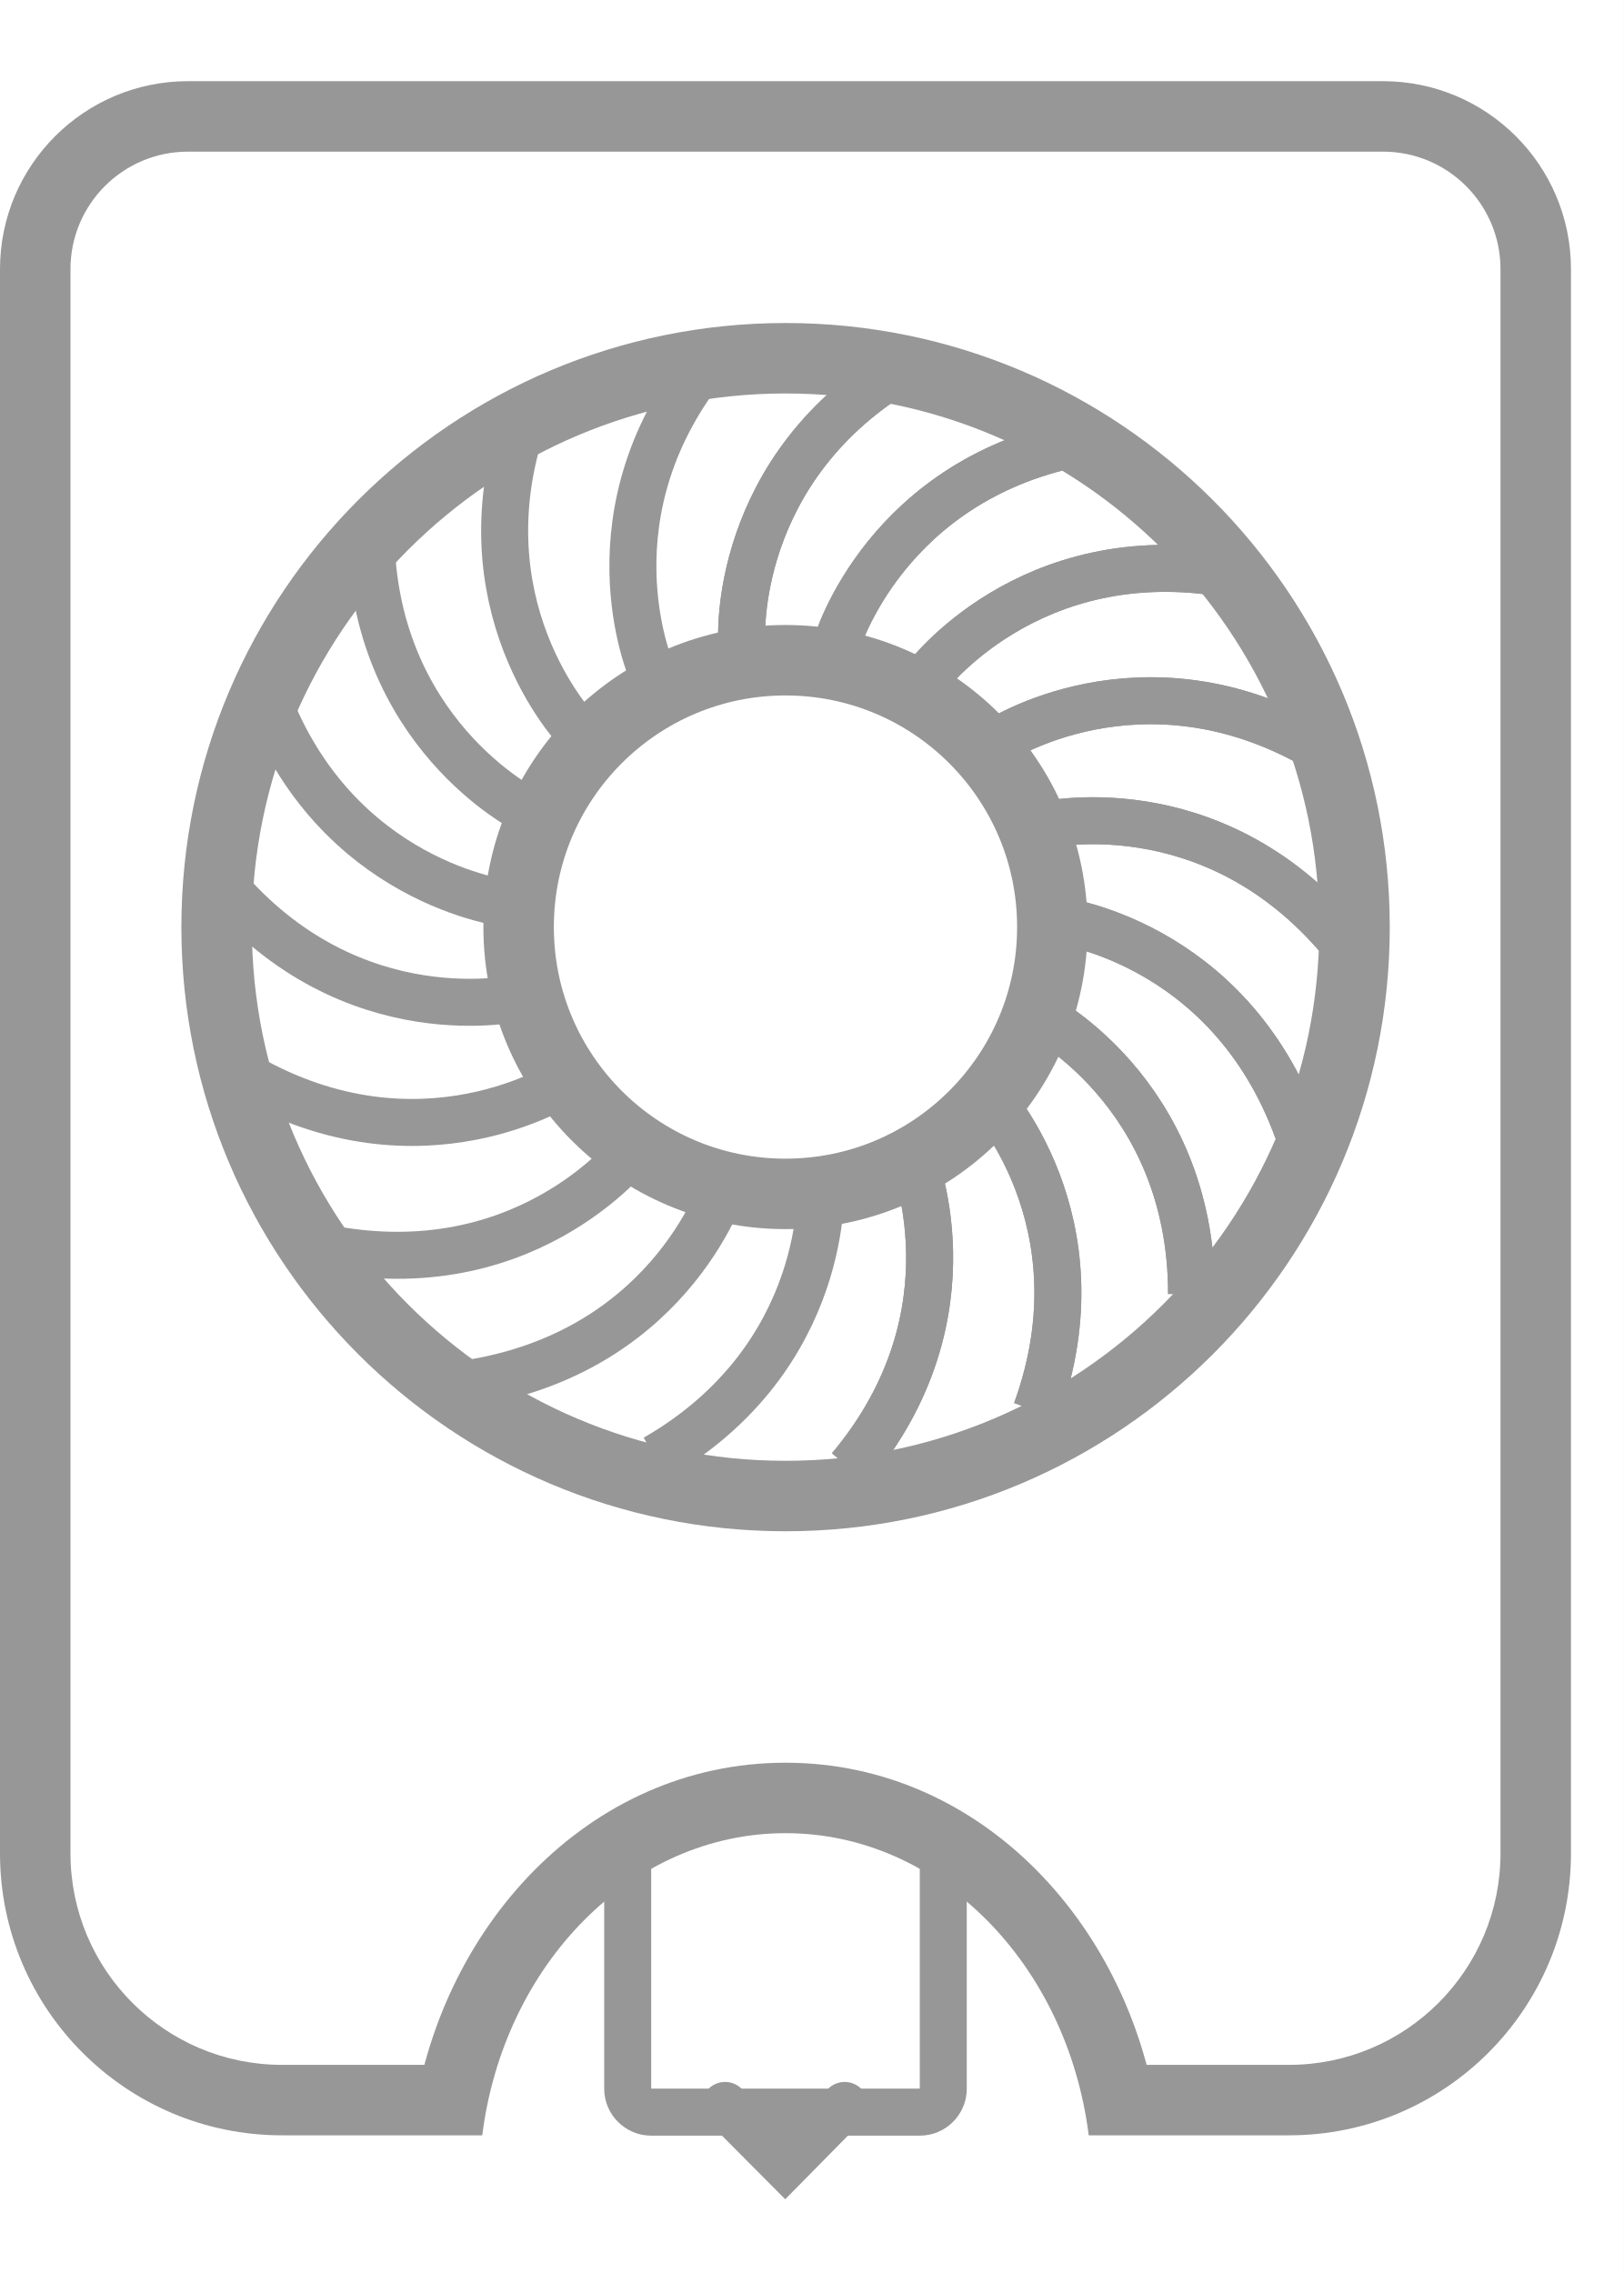
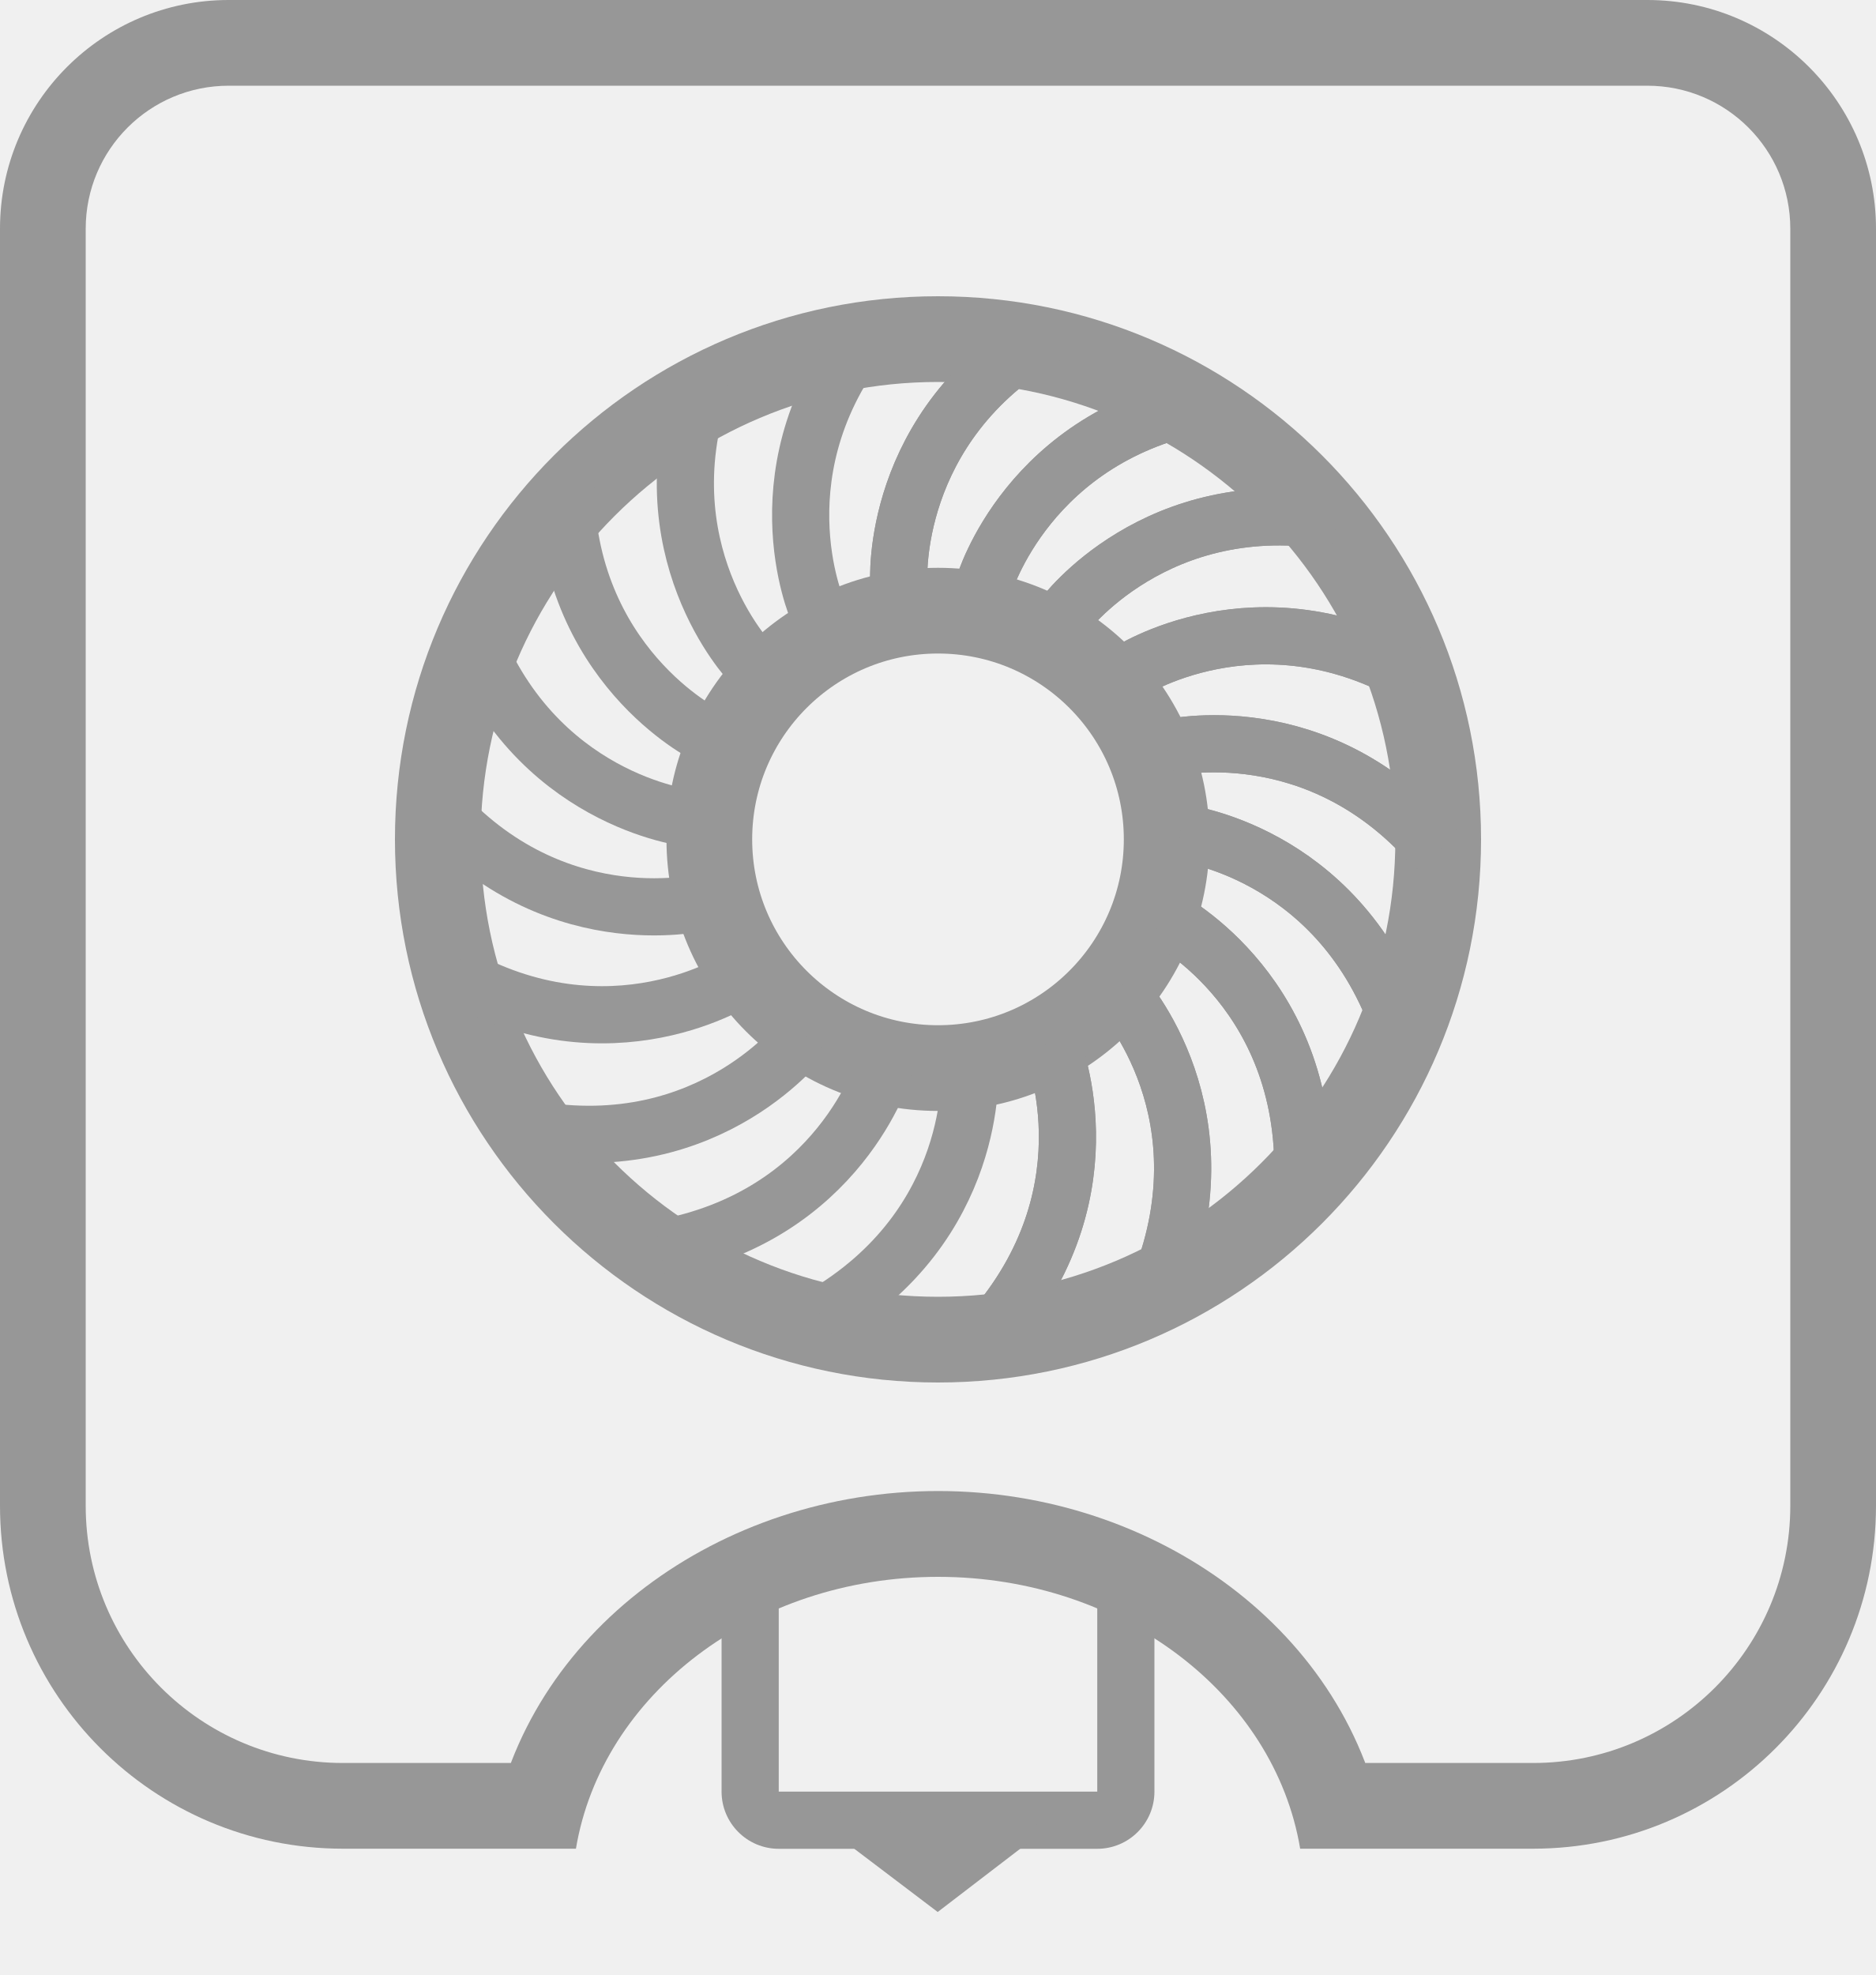
- <svg xmlns="http://www.w3.org/2000/svg" width="20" height="28" viewBox="0 0 20 28" fill="none">
-   <g id="Group 1142813841">
-     <rect id="Rectangle 2893" width="20" height="28" fill="white" />
-     <g id="Group 1142813577">
+ <svg xmlns="http://www.w3.org/2000/svg" width="19" height="20" viewBox="0 0 19 20" fill="none">
+   <g id="Group 1142813859">
+     <g id="Group 1142813855">
      <g id="å½¢ç¶ç»å">
-         <mask id="path-2-inside-1_727_108" fill="white">
-           <path fill-rule="evenodd" clip-rule="evenodd" d="M2.316 1C1.037 1 0 2.037 0 3.316V22.83C0 24.749 1.555 26.304 3.473 26.304H5.94C6.205 24.199 7.777 22.582 9.675 22.582C11.574 22.582 13.145 24.199 13.41 26.304H15.877C17.795 26.304 19.35 24.749 19.35 22.83V3.316C19.35 2.037 18.313 1 17.034 1H2.316Z" />
+         <mask id="path-1-inside-1_762_425" fill="white">
+           <path fill-rule="evenodd" clip-rule="evenodd" d="M2.316 0C1.037 0 0 1.037 0 2.316V15.248C0 17.166 1.555 18.721 3.473 18.721H5.833C6.093 17.164 7.636 15.968 9.501 15.968C11.365 15.968 12.908 17.164 13.168 18.721H15.527C17.445 18.721 19 17.166 19 15.248V2.316C19 1.037 17.963 0 16.684 0H2.316Z" />
        </mask>
-         <path d="M5.94 26.304V27.172H6.706L6.802 26.412L5.94 26.304ZM13.41 26.304L12.549 26.412L12.644 27.172H13.41V26.304ZM0.868 3.316C0.868 2.516 1.516 1.868 2.316 1.868V0.132C0.557 0.132 -0.868 1.557 -0.868 3.316H0.868ZM0.868 22.83V3.316H-0.868V22.83H0.868ZM3.473 25.436C2.035 25.436 0.868 24.269 0.868 22.83H-0.868C-0.868 25.228 1.076 27.172 3.473 27.172V25.436ZM5.94 25.436H3.473V27.172H5.94V25.436ZM6.802 26.412C7.025 24.638 8.312 23.451 9.675 23.451V21.714C7.241 21.714 5.385 23.761 5.079 26.195L6.802 26.412ZM9.675 23.451C11.039 23.451 12.325 24.638 12.549 26.412L14.272 26.195C13.965 23.761 12.109 21.714 9.675 21.714V23.451ZM15.877 25.436H13.41V27.172H15.877V25.436ZM18.482 22.83C18.482 24.269 17.315 25.436 15.877 25.436V27.172C18.274 27.172 20.218 25.228 20.218 22.83H18.482ZM18.482 3.316V22.83H20.218V3.316H18.482ZM17.034 1.868C17.834 1.868 18.482 2.516 18.482 3.316H20.218C20.218 1.557 18.793 0.132 17.034 0.132V1.868ZM2.316 1.868H17.034V0.132H2.316V1.868Z" fill="#979797" mask="url(#path-2-inside-1_727_108)" />
+         <path d="M5.833 18.721V19.59H6.569L6.69 18.864L5.833 18.721ZM13.168 18.721L12.312 18.864L12.432 19.59H13.168V18.721ZM0.868 2.316C0.868 1.516 1.516 0.868 2.316 0.868V-0.868C0.557 -0.868 -0.868 0.557 -0.868 2.316H0.868ZM0.868 15.248V2.316H-0.868V15.248H0.868ZM3.473 17.853C2.035 17.853 0.868 16.687 0.868 15.248H-0.868C-0.868 17.646 1.076 19.59 3.473 19.59V17.853ZM5.833 17.853H3.473V19.59H5.833V17.853ZM6.69 18.864C6.867 17.804 7.976 16.836 9.501 16.836V15.099C7.296 15.099 5.32 16.524 4.977 18.578L6.69 18.864ZM9.501 16.836C11.025 16.836 12.134 17.804 12.312 18.864L14.024 18.578C13.682 16.524 11.705 15.099 9.501 15.099V16.836ZM15.527 17.853H13.168V19.59H15.527V17.853ZM18.132 15.248C18.132 16.687 16.965 17.853 15.527 17.853V19.59C17.924 19.59 19.868 17.646 19.868 15.248H18.132ZM18.132 2.316V15.248H19.868V2.316H18.132ZM16.684 0.868C17.484 0.868 18.132 1.516 18.132 2.316H19.868C19.868 0.557 18.443 -0.868 16.684 -0.868V0.868ZM2.316 0.868H16.684V-0.868H2.316V0.868Z" fill="#979797" mask="url(#path-1-inside-1_762_425)" />
      </g>
-       <circle id="æ¤­åå½¢" cx="9.676" cy="11.421" r="7.008" stroke="#979797" stroke-width="0.868" />
-       <circle id="æ¤­åå½¢_2" cx="9.675" cy="11.42" r="3.287" stroke="#979797" stroke-width="0.868" />
      <g id="ç¼ç»">
        <g id="å½¢ç¶ç»å_2">
-           <mask id="path-6-inside-2_727_108" fill="white">
-             <path fill-rule="evenodd" clip-rule="evenodd" d="M8.021 22.279V25.729H11.329V22.279C11.533 22.394 11.726 22.53 11.908 22.683V25.729C11.908 26.049 11.649 26.308 11.329 26.308H8.021C7.702 26.308 7.442 26.049 7.442 25.729V22.683C7.624 22.529 7.817 22.394 8.021 22.279Z" />
+           <mask id="path-3-inside-2_762_425" fill="white">
+             <path fill-rule="evenodd" clip-rule="evenodd" d="M7.887 15.737V18.143L11.113 18.143L11.113 15.736C11.317 15.822 11.511 15.924 11.692 16.039V18.143C11.692 18.462 11.433 18.722 11.113 18.722H7.887C7.567 18.722 7.308 18.462 7.308 18.143V16.04C7.489 15.925 7.682 15.823 7.887 15.737Z" />
          </mask>
-           <path d="M8.021 22.279H8.6V21.289L7.737 21.775L8.021 22.279ZM8.021 25.729H7.442V26.308H8.021V25.729ZM11.329 25.729V26.308H11.908V25.729H11.329ZM11.329 22.279L11.613 21.775L10.75 21.289V22.279H11.329ZM11.908 22.683H12.487V22.415L12.282 22.241L11.908 22.683ZM7.442 22.683L7.068 22.241L6.863 22.415V22.683H7.442ZM7.442 22.279V25.729H8.6V22.279H7.442ZM8.021 26.308H11.329V25.15H8.021V26.308ZM11.908 25.729V22.279H10.75V25.729H11.908ZM11.045 22.784C11.216 22.88 11.379 22.994 11.534 23.125L12.282 22.241C12.074 22.065 11.85 21.908 11.613 21.775L11.045 22.784ZM12.487 25.729V22.683H11.329V25.729H12.487ZM11.329 26.887C11.968 26.887 12.487 26.368 12.487 25.729H11.329V25.729V26.887ZM8.021 26.887H11.329V25.729H8.021V26.887ZM6.863 25.729C6.863 26.368 7.382 26.887 8.021 26.887V25.729L8.021 25.729H6.863ZM6.863 22.683V25.729H8.021V22.683H6.863ZM7.817 23.125C7.971 22.994 8.134 22.88 8.305 22.784L7.737 21.775C7.5 21.908 7.277 22.065 7.068 22.241L7.817 23.125Z" fill="#979797" mask="url(#path-6-inside-2_727_108)" />
+           <path d="M7.887 15.737H8.465V14.865L7.662 15.204L7.887 15.737ZM7.887 18.143H7.308V18.722H7.887L7.887 18.143ZM11.113 18.143V18.722H11.692V18.143H11.113ZM11.113 15.736L11.338 15.203L10.534 14.865V15.736L11.113 15.736ZM11.692 16.039H12.271V15.722L12.004 15.551L11.692 16.039ZM7.308 16.04L6.996 15.553L6.729 15.723V16.04H7.308ZM7.308 15.737V18.143H8.465V15.737H7.308ZM7.887 18.722L11.113 18.722V17.564L7.887 17.564L7.887 18.722ZM11.692 18.143L11.692 15.736L10.534 15.736L10.534 18.143H11.692ZM10.889 16.27C11.063 16.343 11.228 16.43 11.381 16.527L12.004 15.551C11.794 15.418 11.572 15.301 11.338 15.203L10.889 16.27ZM12.271 18.143V16.039H11.113V18.143H12.271ZM11.113 19.301C11.753 19.301 12.271 18.782 12.271 18.143H11.113V18.143V19.301ZM7.887 19.301H11.113V18.143H7.887V19.301ZM6.729 18.143C6.729 18.782 7.247 19.301 7.887 19.301V18.143H7.887H6.729ZM6.729 16.04V18.143H7.887V16.04H6.729ZM7.619 16.528C7.772 16.43 7.937 16.344 8.111 16.27L7.662 15.204C7.428 15.302 7.205 15.419 6.996 15.553L7.619 16.528Z" fill="#979797" mask="url(#path-3-inside-2_762_425)" />
        </g>
-         <path id="è·¯å¾ 2" d="M8.931 25.936L9.671 26.68L10.404 25.936" stroke="#979797" stroke-width="0.579" stroke-linecap="round" />
+         <path id="è·¯å¾ 2" d="M8.769 18.447L9.496 18.998L10.215 18.447" stroke="#979797" stroke-width="0.579" stroke-linecap="round" />
      </g>
+     </g>
+     <g id="Group 1142813854">
+       <circle id="æ¤­åå½¢" cx="9.5" cy="8.5" r="5.066" stroke="#979797" stroke-width="0.868" />
+       <circle id="æ¤­åå½¢_2" cx="9.5" cy="8.5" r="2.316" stroke="#979797" stroke-width="0.868" />
      <g id="ç¼ç» 4">
-         <path id="è·¯å¾ 5" d="M10.109 14.566C10.109 14.566 10.244 16.708 8.073 17.961" stroke="#979797" stroke-width="0.579" />
-         <path id="è·¯å¾ 5å¤ä»½" d="M9.136 7.895C9.136 7.895 9.001 5.753 11.172 4.5" stroke="#979797" stroke-width="0.579" />
-         <path id="è·¯å¾ 5_2" d="M9.136 7.895C9.136 7.895 9.001 5.753 11.172 4.5" stroke="#979797" stroke-width="0.579" />
+         <path id="è·¯å¾ 5" d="M9.821 10.824C9.821 10.824 9.921 12.407 8.316 13.333" stroke="#979797" stroke-width="0.579" />
+         <path id="è·¯å¾ 5å¤ä»½" d="M9.103 5.895C9.103 5.895 9.003 4.312 10.608 3.386" stroke="#979797" stroke-width="0.579" />
+         <path id="è·¯å¾ 5_2" d="M9.103 5.895C9.103 5.895 9.003 4.312 10.608 3.386" stroke="#979797" stroke-width="0.579" />
      </g>
      <g id="ç¼ç» 4_2">
-         <path id="è·¯å¾ 5_3" d="M8.939 14.533C8.939 14.533 8.334 16.591 5.865 17.027" stroke="#979797" stroke-width="0.579" />
-         <path id="è·¯å¾ 5å¤ä»½_2" d="M10.307 7.93C10.307 7.93 10.912 5.871 13.382 5.436" stroke="#979797" stroke-width="0.579" />
-         <path id="è·¯å¾ 5_4" d="M10.307 7.93C10.307 7.93 10.912 5.871 13.382 5.436" stroke="#979797" stroke-width="0.579" />
+         <path id="è·¯å¾ 5_3" d="M8.956 10.801C8.956 10.801 8.508 12.322 6.684 12.644" stroke="#979797" stroke-width="0.579" />
+         <path id="è·¯å¾ 5å¤ä»½_2" d="M9.967 5.922C9.967 5.922 10.414 4.401 12.239 4.079" stroke="#979797" stroke-width="0.579" />
+         <path id="è·¯å¾ 5_4" d="M9.967 5.922C9.967 5.922 10.414 4.401 12.239 4.079" stroke="#979797" stroke-width="0.579" />
      </g>
      <g id="ç¼ç» 4_3">
-         <path id="è·¯å¾ 5_5" d="M7.852 14.102C7.852 14.102 6.578 15.829 4.109 15.393" stroke="#979797" stroke-width="0.579" />
-         <path id="è·¯å¾ 5å¤ä»½_3" d="M11.395 8.363C11.395 8.363 12.668 6.636 15.137 7.072" stroke="#979797" stroke-width="0.579" />
-         <path id="è·¯å¾ 5_6" d="M11.395 8.363C11.395 8.363 12.668 6.636 15.137 7.072" stroke="#979797" stroke-width="0.579" />
+         <path id="è·¯å¾ 5_5" d="M8.152 10.48C8.152 10.48 7.211 11.757 5.387 11.435" stroke="#979797" stroke-width="0.579" />
+         <path id="è·¯å¾ 5å¤ä»½_3" d="M10.77 6.24C10.77 6.24 11.71 4.964 13.535 5.286" stroke="#979797" stroke-width="0.579" />
+         <path id="è·¯å¾ 5_6" d="M10.77 6.24C10.77 6.24 11.71 4.964 13.535 5.286" stroke="#979797" stroke-width="0.579" />
      </g>
      <g id="ç¼ç» 4_4">
-         <path id="è·¯å¾ 5_7" d="M6.978 13.318C6.978 13.318 5.191 14.506 3.019 13.252" stroke="#979797" stroke-width="0.579" />
-         <path id="è·¯å¾ 5å¤ä»½_4" d="M12.269 9.141C12.269 9.141 14.056 7.953 16.227 9.207" stroke="#979797" stroke-width="0.579" />
-         <path id="è·¯å¾ 5_8" d="M12.269 9.141C12.269 9.141 14.056 7.953 16.227 9.207" stroke="#979797" stroke-width="0.579" />
+         <path id="è·¯å¾ 5_7" d="M7.504 9.9C7.504 9.9 6.183 10.778 4.579 9.851" stroke="#979797" stroke-width="0.579" />
+         <path id="è·¯å¾ 5å¤ä»½_4" d="M11.414 6.814C11.414 6.814 12.735 5.937 14.339 6.863" stroke="#979797" stroke-width="0.579" />
+         <path id="è·¯å¾ 5_8" d="M11.414 6.814C11.414 6.814 12.735 5.937 14.339 6.863" stroke="#979797" stroke-width="0.579" />
      </g>
      <g id="ç¼ç» 4_5">
-         <path id="è·¯å¾ 5_9" d="M6.422 12.287C6.422 12.287 4.337 12.792 2.725 10.871" stroke="#979797" stroke-width="0.579" />
-         <path id="è·¯å¾ 5å¤ä»½_5" d="M12.823 10.17C12.823 10.17 14.909 9.665 16.52 11.586" stroke="#979797" stroke-width="0.579" />
-         <path id="è·¯å¾ 5_10" d="M12.823 10.17C12.823 10.17 14.909 9.665 16.52 11.586" stroke="#979797" stroke-width="0.579" />
+         <path id="è·¯å¾ 5_9" d="M7.095 9.139C7.095 9.139 5.554 9.512 4.363 8.092" stroke="#979797" stroke-width="0.579" />
+         <path id="è·¯å¾ 5å¤ä»½_5" d="M11.826 7.576C11.826 7.576 13.367 7.203 14.558 8.623" stroke="#979797" stroke-width="0.579" />
+         <path id="è·¯å¾ 5_10" d="M11.826 7.576C11.826 7.576 13.367 7.203 14.558 8.623" stroke="#979797" stroke-width="0.579" />
      </g>
      <g id="ç¼ç» 4_6">
-         <path id="è·¯å¾ 5_11" d="M6.253 11.131C6.253 11.131 4.121 10.892 3.263 8.536" stroke="#979797" stroke-width="0.579" />
-         <path id="è·¯å¾ 5å¤ä»½_6" d="M12.993 11.33C12.993 11.33 15.125 11.569 15.983 13.925" stroke="#979797" stroke-width="0.579" />
-         <path id="è·¯å¾ 5_12" d="M12.993 11.33C12.993 11.33 15.125 11.569 15.983 13.925" stroke="#979797" stroke-width="0.579" />
+         <path id="è·¯å¾ 5_11" d="M6.97 8.283C6.97 8.283 5.394 8.107 4.76 6.365" stroke="#979797" stroke-width="0.579" />
+         <path id="è·¯å¾ 5å¤ä»½_6" d="M11.951 8.432C11.951 8.432 13.527 8.608 14.161 10.35" stroke="#979797" stroke-width="0.579" />
+         <path id="è·¯å¾ 5_12" d="M11.951 8.432C11.951 8.432 13.527 8.608 14.161 10.35" stroke="#979797" stroke-width="0.579" />
      </g>
      <g id="ç¼ç» 4_7">
-         <path id="è·¯å¾ 5_13" d="M6.49 9.984C6.49 9.984 4.568 9.03 4.568 6.523" stroke="#979797" stroke-width="0.579" />
-         <path id="è·¯å¾ 5å¤ä»½_7" d="M12.755 12.479C12.755 12.479 14.677 13.432 14.677 15.94" stroke="#979797" stroke-width="0.579" />
-         <path id="è·¯å¾ 5_14" d="M12.755 12.479C12.755 12.479 14.677 13.432 14.677 15.94" stroke="#979797" stroke-width="0.579" />
+         <path id="è·¯å¾ 5_13" d="M7.147 7.438C7.147 7.438 5.727 6.733 5.727 4.88" stroke="#979797" stroke-width="0.579" />
+         <path id="è·¯å¾ 5å¤ä»½_7" d="M11.775 9.279C11.775 9.279 13.196 9.984 13.196 11.837" stroke="#979797" stroke-width="0.579" />
+         <path id="è·¯å¾ 5_14" d="M11.775 9.279C11.775 9.279 13.196 9.984 13.196 11.837" stroke="#979797" stroke-width="0.579" />
      </g>
      <g id="ç¼ç» 4_8">
-         <path id="è·¯å¾ 5_15" d="M7.105 8.99C7.105 8.99 5.626 7.437 6.483 5.08" stroke="#979797" stroke-width="0.579" />
-         <path id="è·¯å¾ 5å¤ä»½_8" d="M12.141 13.473C12.141 13.473 13.62 15.026 12.763 17.382" stroke="#979797" stroke-width="0.579" />
-         <path id="è·¯å¾ 5_16" d="M12.141 13.473C12.141 13.473 13.62 15.026 12.763 17.382" stroke="#979797" stroke-width="0.579" />
+         <path id="è·¯å¾ 5_15" d="M7.599 6.707C7.599 6.707 6.505 5.559 7.139 3.818" stroke="#979797" stroke-width="0.579" />
+         <path id="è·¯å¾ 5å¤ä»½_8" d="M11.32 10.018C11.32 10.018 12.414 11.166 11.78 12.907" stroke="#979797" stroke-width="0.579" />
+         <path id="è·¯å¾ 5_16" d="M11.32 10.018C11.32 10.018 12.414 11.166 11.78 12.907" stroke="#979797" stroke-width="0.579" />
      </g>
      <g id="ç¼ç» 4_9">
-         <path id="è·¯å¾ 5_17" d="M8.024 8.266C8.024 8.266 7.165 6.3 8.777 4.379" stroke="#979797" stroke-width="0.579" />
-         <path id="è·¯å¾ 5å¤ä»½_9" d="M11.222 14.201C11.222 14.201 12.081 16.167 10.469 18.088" stroke="#979797" stroke-width="0.579" />
-         <path id="è·¯å¾ 5_18" d="M11.222 14.201C11.222 14.201 12.081 16.167 10.469 18.088" stroke="#979797" stroke-width="0.579" />
+         <path id="è·¯å¾ 5_17" d="M8.278 6.172C8.278 6.172 7.643 4.719 8.834 3.3" stroke="#979797" stroke-width="0.579" />
+         <path id="è·¯å¾ 5å¤ä»½_9" d="M10.642 10.559C10.642 10.559 11.277 12.011 10.085 13.431" stroke="#979797" stroke-width="0.579" />
+         <path id="è·¯å¾ 5_18" d="M10.642 10.559C10.642 10.559 11.277 12.011 10.085 13.431" stroke="#979797" stroke-width="0.579" />
      </g>
    </g>
  </g>
</svg>
